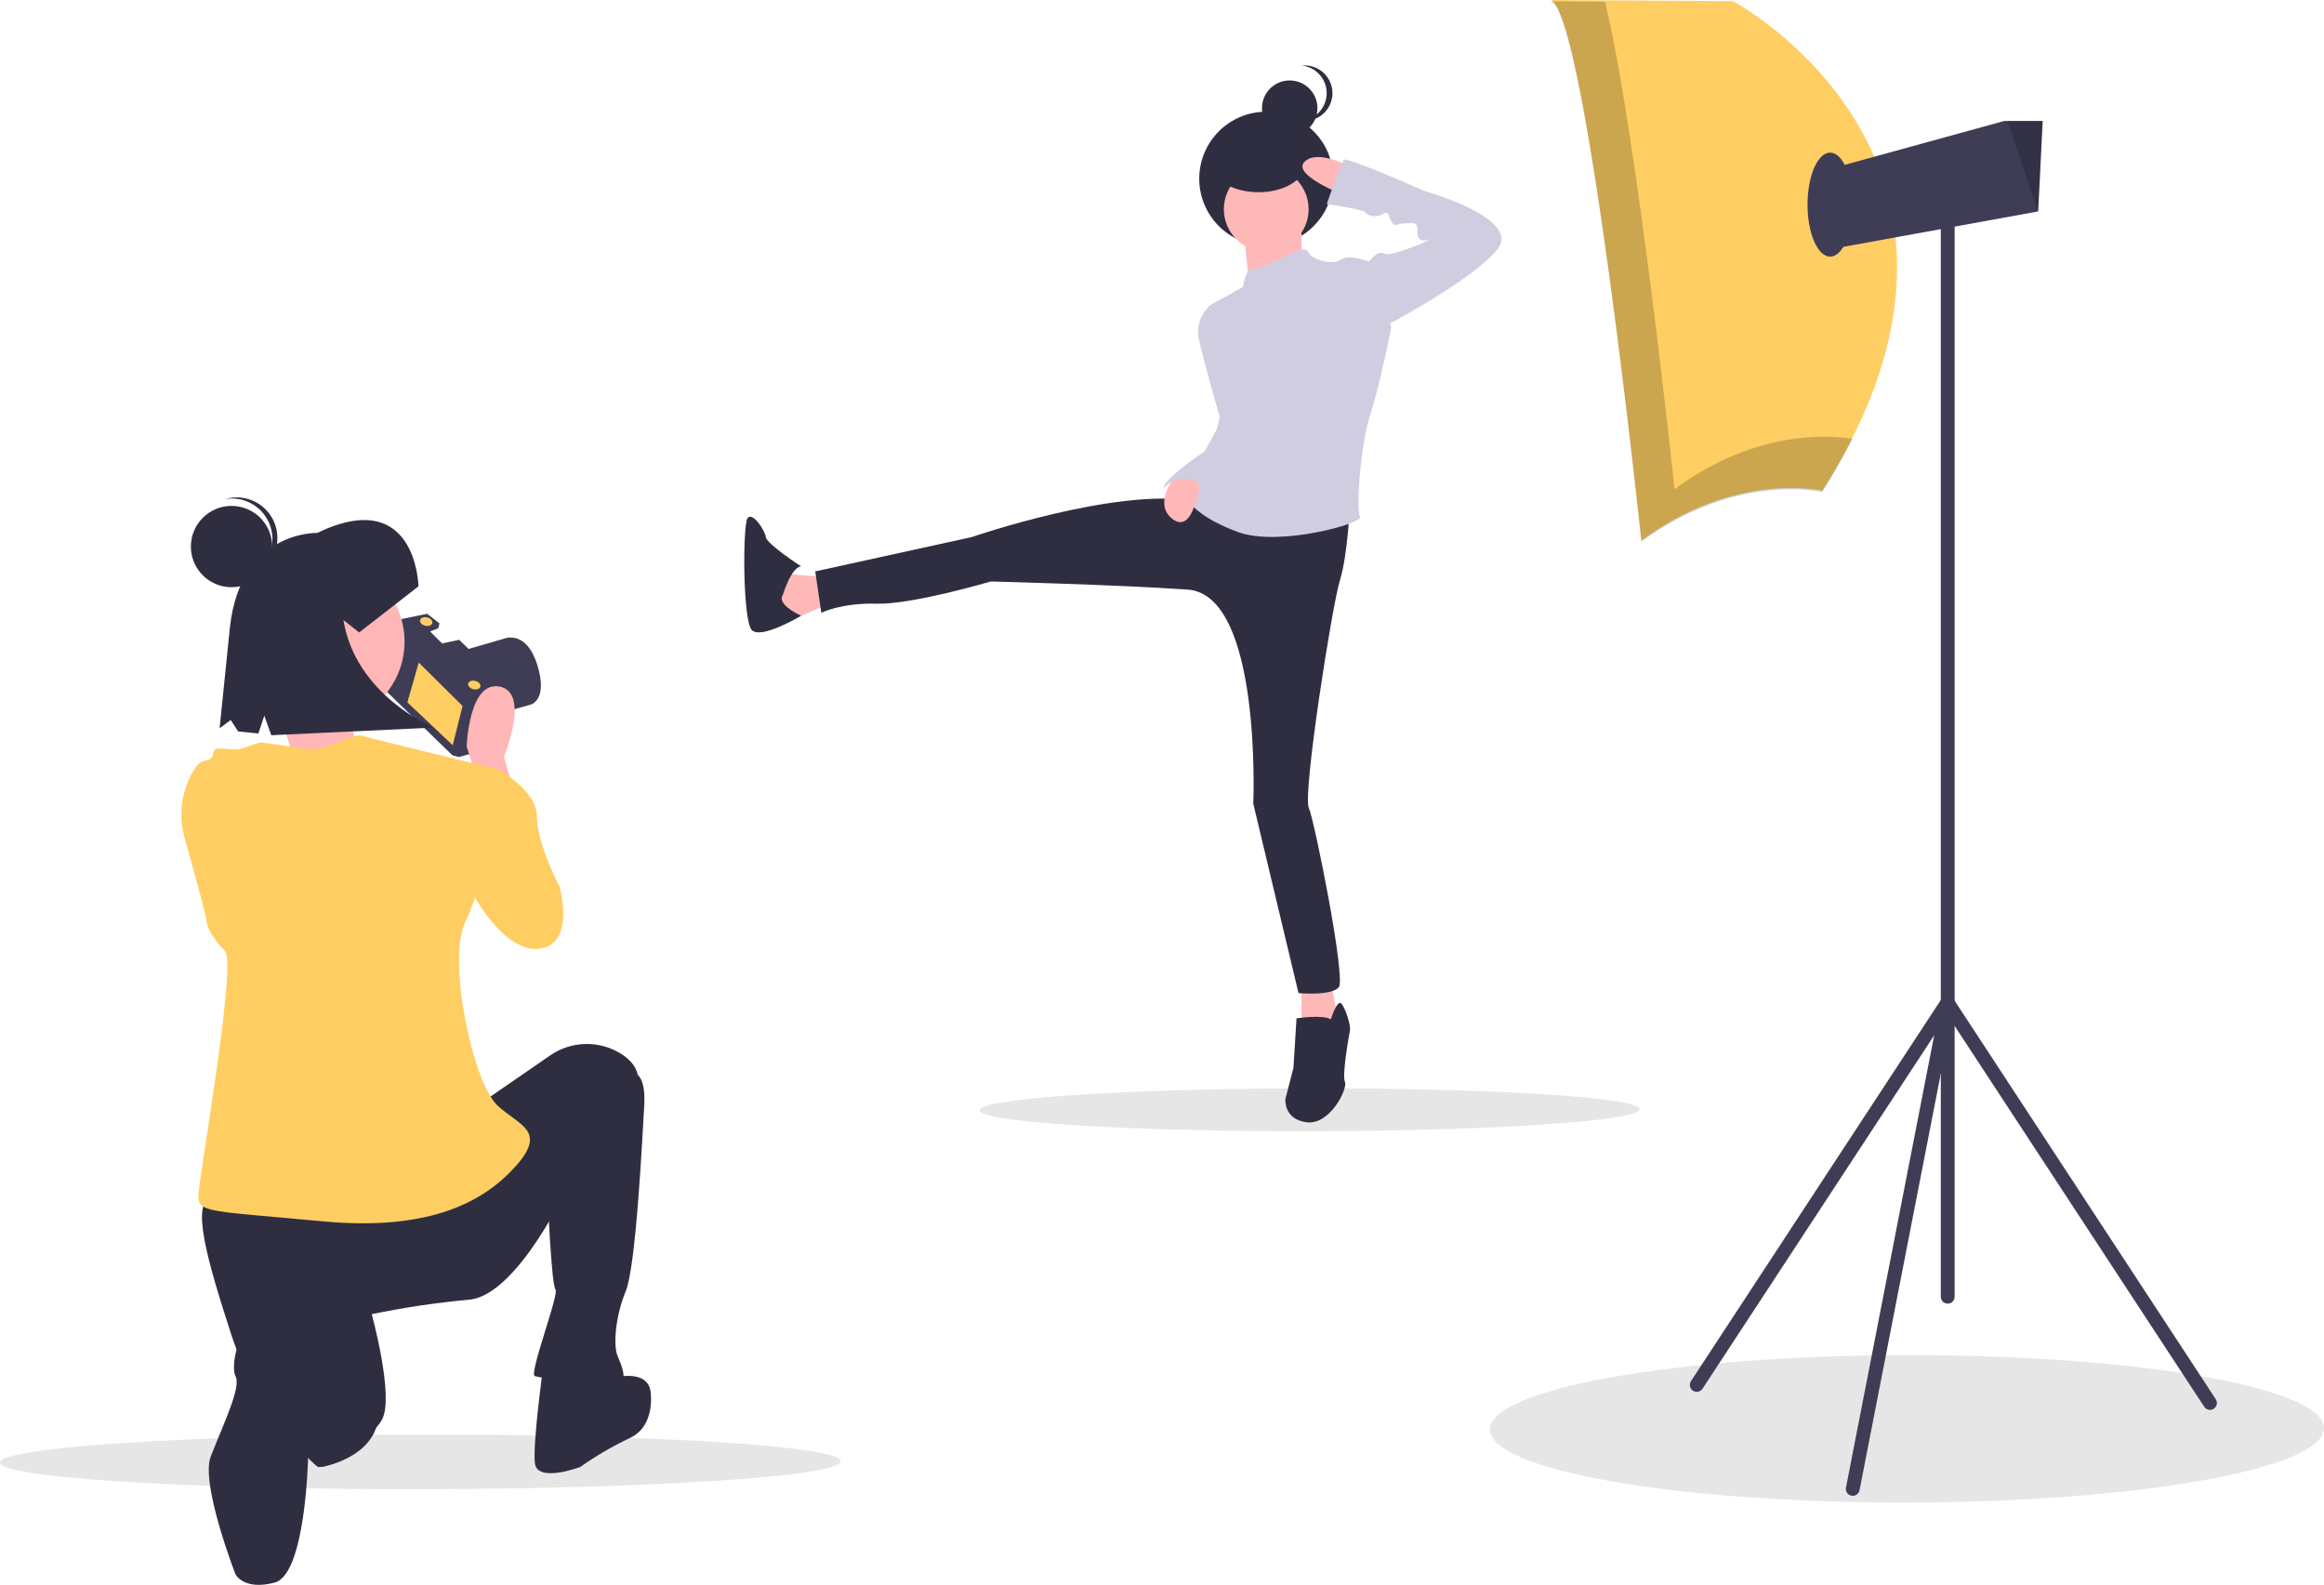
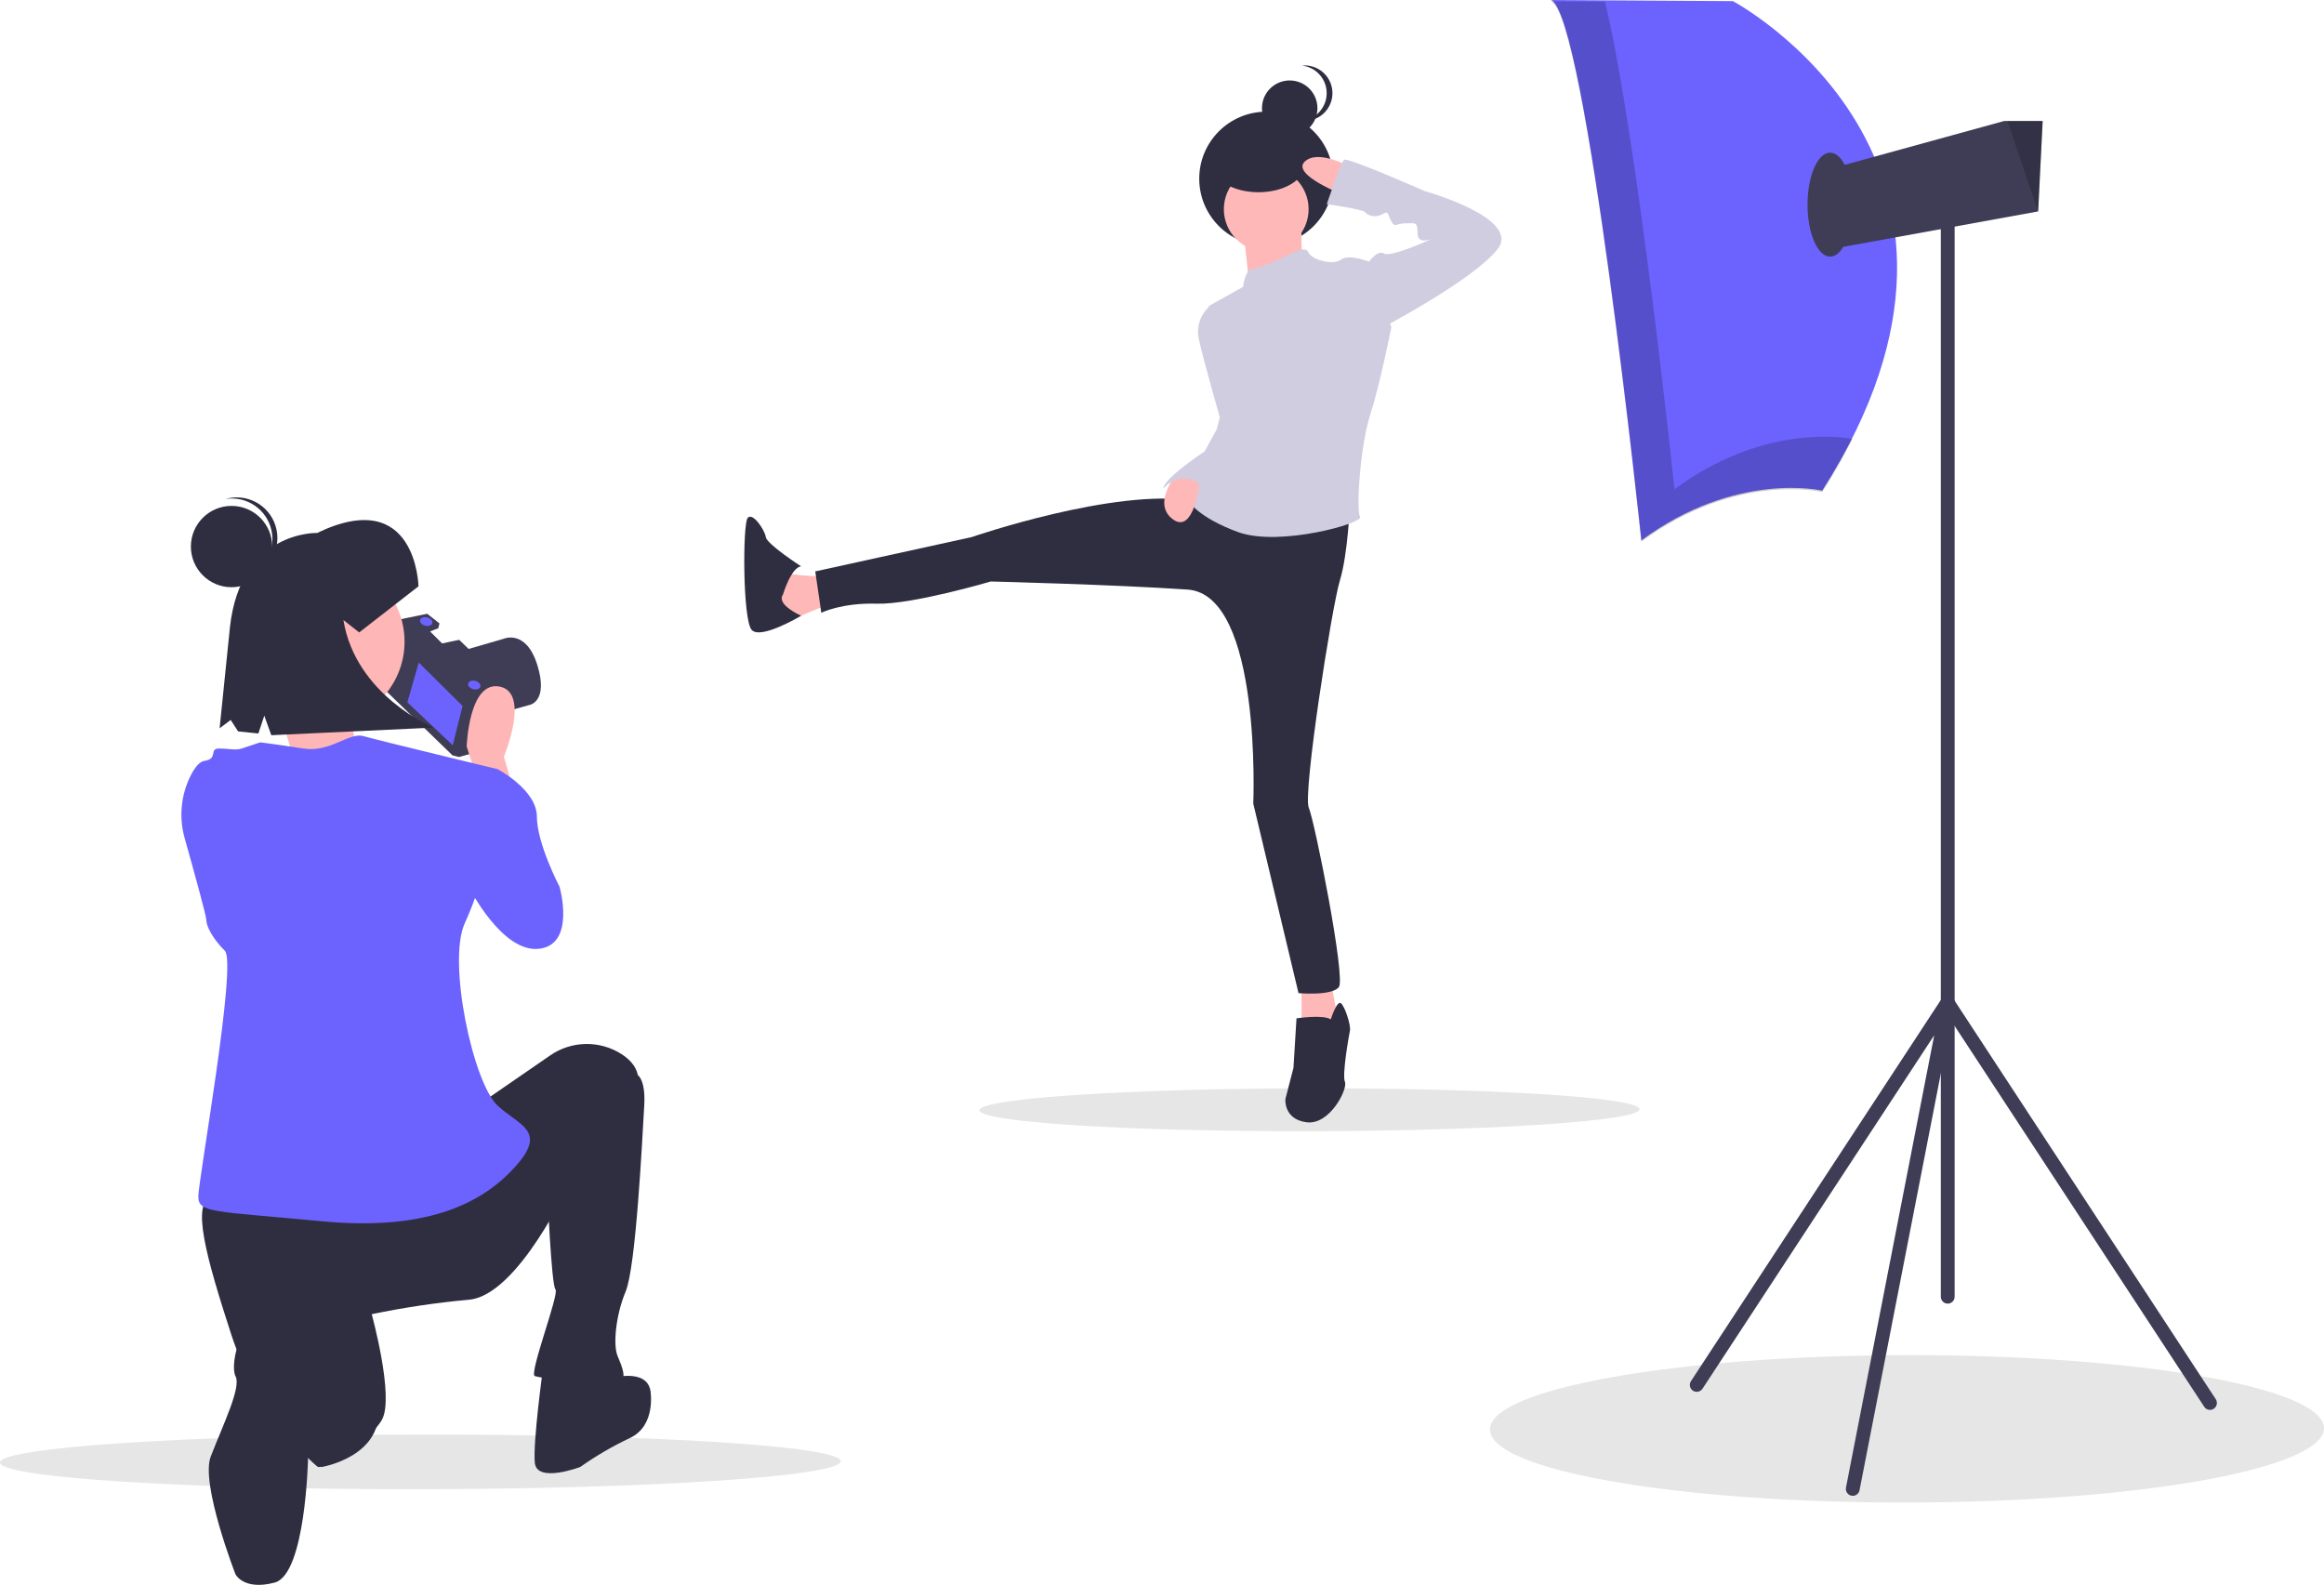
<svg xmlns="http://www.w3.org/2000/svg" data-name="Layer 1" width="994.405" height="678.133" viewBox="0 0 994.405 678.133">
  <ellipse cx="282.662" cy="736.435" rx="179.865" ry="11.69" transform="translate(-103.979 -110.4788) rotate(-0.09196)" fill="#e6e6e6" />
  <ellipse cx="663.127" cy="585.772" rx="141.228" ry="9.179" transform="translate(-103.7366 -109.8683) rotate(-0.09196)" fill="#e6e6e6" />
  <ellipse cx="918.756" cy="722.299" rx="178.447" ry="31.534" transform="translate(-103.9554 -109.4578) rotate(-0.09196)" fill="#e6e6e6" />
  <path d="M309.35,418.143l20.253-5.639s7.933-1.584,3.086-17.077-14.461-11.157-14.461-11.157l-17.966,5.22-7.093,2.191,9.98,14.002.837,9.332Z" transform="translate(-102.7973 -110.9334)" fill="#3f3d56" />
  <polygon points="167.418 266.274 161.064 291.656 193.622 323.209 196.421 323.911 203.888 321.813 210.243 296.433 203.806 289.664 210.385 287.94 196.345 274.31 189.019 275.848 183.142 270.013 187.108 268.428 187.483 266.935 182.678 263.153 167.418 266.274" fill="#3f3d56" />
-   <polygon points="197.922 302.074 193.716 318.87 174.312 300.526 179.171 283.496 197.922 302.074" fill="#ffce63" />
+   <polygon points="197.922 302.074 193.716 318.87 174.312 300.526 179.171 283.496 197.922 302.074" fill="#6C63FF" />
  <polygon points="167.418 266.274 166.527 269.833 198.902 301.328 201.701 302.029 208.936 300.071 209.334 300.063 210.243 296.433 203.806 289.664 210.385 287.94 196.345 274.31 189.019 275.848 183.142 270.013 187.108 268.428 187.483 266.935 182.678 263.153 167.418 266.274" fill="none" stroke="#3f3d56" stroke-miterlimit="10" />
-   <ellipse cx="285.171" cy="376.886" rx="1.828" ry="2.693" transform="translate(-252.4894 451.0471) rotate(-75.94348)" fill="#ffce63" />
-   <ellipse cx="305.739" cy="404.05" rx="1.828" ry="2.693" transform="translate(-263.2676 491.5655) rotate(-75.94348)" fill="#ffce63" />
+   <ellipse cx="285.171" cy="376.886" rx="1.828" ry="2.693" transform="translate(-252.4894 451.0471) rotate(-75.94348)" fill="#6C63FF" />
+   <ellipse cx="305.739" cy="404.05" rx="1.828" ry="2.693" transform="translate(-263.2676 491.5655) rotate(-75.94348)" fill="#6C63FF" />
  <path d="M322.806,449.761l-4.417-15.017s11.483-27.383-1.767-30.033-14.133,25.617-14.133,25.617l5.3,16.783Z" transform="translate(-102.7973 -110.9334)" fill="#ffb6b6" />
  <circle cx="138.008" cy="274.542" r="35.088" fill="#ffb6b6" />
  <path d="M252.157,410.243s2.064,25.8,7.224,27.864-46.134,16.512-46.134,16.512l15.48-17.544s-6.498-26.832-13.722-33.024Z" transform="translate(-102.7973 -110.9334)" fill="#ffb6b6" />
-   <path d="M301.606,441.811l14.133-1.767s16.783,8.833,16.783,20.317,9.717,30.033,9.717,30.033,7.067,24.733-8.833,26.5S303.373,490.395,303.373,490.395Z" transform="translate(-102.7973 -110.9334)" fill="#ffce63" />
+   <path d="M301.606,441.811l14.133-1.767s16.783,8.833,16.783,20.317,9.717,30.033,9.717,30.033,7.067,24.733-8.833,26.5S303.373,490.395,303.373,490.395Z" transform="translate(-102.7973 -110.9334)" fill="#6C63FF" />
  <path d="M309.556,582.261l28.492-19.628a27.607,27.607,0,0,1,30.888-.558c3.926,2.617,6.87,6.052,6.87,10.469,0,13.25-29.15,44.167-29.15,44.167S324.573,665.294,303.373,667.061a365.845,365.845,0,0,0-41.517,6.183s9.717,35.333,4.417,45.05-25.617,21.2-27.383,20.317-26.5-23.85-37.1-56.533-17.667-57.417-7.95-59.183S309.556,582.261,309.556,582.261Z" transform="translate(-102.7973 -110.9334)" fill="#2f2e41" />
  <path d="M373.156,569.894s6.183-.883,5.3,14.133-3.533,68.9-7.95,79.5-5.3,22.967-3.533,27.383,5.3,11.483-.883,12.367-31.8-2.65-34.45-3.533,10.6-35.333,8.833-37.1-3.533-43.283-3.533-43.283Z" transform="translate(-102.7973 -110.9334)" fill="#2f2e41" />
  <path d="M364.323,700.628s15.017-4.417,16.783,5.3c0,0,2.65,15.017-8.833,20.317a141.909,141.909,0,0,0-21.2,12.367s-18.55,7.067-19.433-1.767,3.533-40.633,3.533-40.633Z" transform="translate(-102.7973 -110.9334)" fill="#2f2e41" />
  <path d="M264.506,711.227l-28.267-22.967s5.3,28.267-1.767,33.567l-3.228,9.437,9.039,7.394S268.04,734.194,264.506,711.227Z" transform="translate(-102.7973 -110.9334)" fill="#2f2e41" />
  <path d="M224.756,672.361s18.55,5.3,15.9,23.85-6.048,38.703-6.048,38.703-1.019,49.63-14.269,53.163-16.783-3.533-16.783-3.533-15.062-38.782-10.6-50.35c5.4-14.001,13.182-29.723,10.6-34.45C201.016,695.093,205.323,669.711,224.756,672.361Z" transform="translate(-102.7973 -110.9334)" fill="#2f2e41" />
-   <path d="M214.156,428.561s7.067.883,18.55,2.65,19.433-7.067,25.617-5.3,57.417,14.133,57.417,14.133L311.308,474.019c-1.452,11.136-5.06,21.798-9.681,32.033-7.451,16.503,3.589,68.202,14.112,77.976,9.154,8.501,21.2,10.6,7.95,25.617S287.473,637.911,240.656,633.494s-53-3.533-53-10.6,16.661-99.816,11.361-105.116-7.95-10.6-7.95-13.25c0-1.771-5.526-21.699-9.19-34.718a37.107,37.107,0,0,1,2.765-27.528c1.658-3.103,3.555-5.486,5.542-5.77,6.183-.883,1.889-5.3,6.306-5.3s7.067.883,9.717,0Z" transform="translate(-102.7973 -110.9334)" fill="#ffce63" />
+   <path d="M214.156,428.561s7.067.883,18.55,2.65,19.433-7.067,25.617-5.3,57.417,14.133,57.417,14.133L311.308,474.019c-1.452,11.136-5.06,21.798-9.681,32.033-7.451,16.503,3.589,68.202,14.112,77.976,9.154,8.501,21.2,10.6,7.95,25.617S287.473,637.911,240.656,633.494s-53-3.533-53-10.6,16.661-99.816,11.361-105.116-7.95-10.6-7.95-13.25c0-1.771-5.526-21.699-9.19-34.718a37.107,37.107,0,0,1,2.765-27.528c1.658-3.103,3.555-5.486,5.542-5.77,6.183-.883,1.889-5.3,6.306-5.3s7.067.883,9.717,0Z" transform="translate(-102.7973 -110.9334)" fill="#6C63FF" />
  <path d="M281.86,361.807s-.799-43.36-43.36-22.835c0,0-32.726-1.154-37.306,40.243l-4.428,43.339,4.743-3.566,3.178,4.901,8.668.886,2.531-7.624,2.999,8.364,69.447-3.256s-33.324-13.614-38.594-46.033l6.748,5.31Z" transform="translate(-102.7973 -110.9334)" fill="#2f2e41" />
  <circle cx="99.073" cy="233.859" r="17.395" fill="#2f2e41" />
  <path d="M218.983,337.968a17.382,17.382,0,0,0-19.57-13.552c.349-.097.693-.204,1.052-.281a17.395,17.395,0,1,1,7.267,34.023c-.359.077-.717.12-1.075.173A17.382,17.382,0,0,0,218.983,337.968Z" transform="translate(-102.7973 -110.9334)" fill="#2f2e41" />
  <circle cx="541.812" cy="76.467" r="28.674" fill="#2f2e41" />
  <path d="M659.706,206.489s-.432,17.699,1.295,18.131-23.743,7.339-23.743,7.339l-2.59-24.175Z" transform="translate(-102.7973 -110.9334)" fill="#ffb8b8" />
  <path d="M458.538,357.581s-18.994,0-19.426-2.158-4.317,17.699-4.317,17.699l7.77,2.59s14.678-6.475,15.973-6.475S458.538,357.581,458.538,357.581Z" transform="translate(-102.7973 -110.9334)" fill="#ffb8b8" />
  <path d="M437.817,365.352s3.454-11.656,7.77-12.087c0,0-14.678-9.497-15.109-12.519s-5.612-10.792-7.77-8.202-2.158,43.601,1.727,47.918,21.153-6.068,21.153-6.068S434.795,369.669,437.817,365.352Z" transform="translate(-102.7973 -110.9334)" fill="#2f2e41" />
  <polygon points="569.428 419.757 572.881 438.319 556.909 440.909 556.909 419.757 569.428 419.757" fill="#ffb8b8" />
  <path d="M672.225,547.094s2.59-8.202,4.317-6.907,4.317,9.497,3.885,11.656-3.454,18.994-2.158,22.016-6.475,18.563-16.404,17.268-9.066-9.929-9.066-9.929l3.454-13.382,1.295-21.153S668.772,544.936,672.225,547.094Z" transform="translate(-102.7973 -110.9334)" fill="#2f2e41" />
  <circle cx="551.843" cy="46.288" r="11.865" fill="#2f2e41" />
  <path d="M670.46,150.795a11.866,11.866,0,0,0-10.629-11.801,11.986,11.986,0,0,1,1.236-.064,11.865,11.865,0,0,1,0,23.73,12.008,12.008,0,0,1-1.236-.064A11.866,11.866,0,0,0,670.46,150.795Z" transform="translate(-102.7973 -110.9334)" fill="#2f2e41" />
  <circle cx="541.8" cy="89.512" r="18.131" fill="#ffb8b8" />
  <path d="M680.427,326.5s-.863,21.585-4.317,32.809-15.904,91.158-13.314,97.202,15.904,72.884,12.883,76.77-17.268,2.59-17.268,2.59l-19.358-81.087s3.817-89.432-28.128-91.59-84.18-3.454-84.18-3.454-33.672,9.929-48.781,9.497-23.743,3.885-23.743,3.885L451.631,355.423l66.912-14.678s61.3-21.153,94.972-15.541S680.427,326.5,680.427,326.5Z" transform="translate(-102.7973 -110.9334)" fill="#2f2e41" />
  <path d="M656.253,219.008s5.18-3.022,6.475,0,10.361,5.612,13.814,3.022,12.087.863,12.087.863l9.497,28.06s-4.749,24.175-9.066,37.557-6.044,41.011-4.317,43.601-34.535,12.951-52.235,6.475-21.585-13.814-21.585-13.814,19.426-27.628,12.951-40.579-1.295-27.628-1.295-27.628l-2.59-14.678,14.678-8.202s.863-7.77,4.317-7.77S656.253,219.008,656.253,219.008Z" transform="translate(-102.7973 -110.9334)" fill="#d0cde1" />
  <path d="M626.466,242.32h-6.475a14.492,14.492,0,0,0-4.317,13.382c1.727,8.202,9.514,35.395,9.514,35.395l6.458-16.832Z" transform="translate(-102.7973 -110.9334)" fill="#d0cde1" />
  <path d="M607.871,311.647s-12.919,13.989-3.422,21.328,11.837-16.836,11.837-16.836Z" transform="translate(-102.7973 -110.9334)" fill="#ffb8b8" />
  <path d="M626.466,282.467l-3.022,12.087-5.18,9.497s-17.699,11.656-17.699,15.973c0,0,7.77-9.929,17.699,0l8.85-21.369Z" transform="translate(-102.7973 -110.9334)" fill="#d0cde1" />
  <ellipse cx="538.477" cy="70.387" rx="19.775" ry="11.865" fill="#2f2e41" />
  <path d="M680.427,182.315s-13.814-7.77-19.426-2.158,16.836,14.246,16.836,14.246Z" transform="translate(-102.7973 -110.9334)" fill="#ffb8b8" />
  <path d="M685.608,225.052l3.022-2.158s3.454-5.18,6.475-3.454,20.721-6.475,20.721-6.475-6.475,3.022-6.475-2.158-.863-4.317-5.18-4.317-4.317,2.158-6.044-.863-.863-4.749-3.885-3.022-6.475.432-7.339-.863-16.404-3.454-16.404-3.454,6.044-17.699,7.339-18.994,34.535,13.383,34.535,13.383,41.874,11.656,31.082,25.038-49.645,33.672-49.645,33.672Z" transform="translate(-102.7973 -110.9334)" fill="#d0cde1" />
-   <path d="M766.407,110.933l77.881.484s128.189,68.206,38.215,209.455c0,0-36.764-8.707-77.397,21.284C805.106,342.157,781.403,116.254,766.407,110.933Z" transform="translate(-102.7973 -110.9334)" fill="#ffce63" />
+   <path d="M766.407,110.933l77.881.484s128.189,68.206,38.215,209.455c0,0-36.764-8.707-77.397,21.284C805.106,342.157,781.403,116.254,766.407,110.933Z" transform="translate(-102.7973 -110.9334)" fill="#6C63FF" />
  <path d="M789.574,111.64c13.953,58.283,29.726,208.605,29.726,208.605,36.303-26.795,69.493-22.703,76.16-21.526a257.991,257.991,0,0,1-12.958,22.716s-36.764-8.707-77.397,21.284c0,0-23.703-225.902-38.698-231.223Z" transform="translate(-102.7973 -110.9334)" opacity="0.2" style="isolation:isolate" />
  <polygon points="780.189 73.043 786.961 105.937 872.069 90.467 872.097 90.457 874.032 51.759 857.586 51.759 780.189 73.043" fill="#3f3d56" />
  <polygon points="858.959 51.759 872.069 90.467 872.097 90.457 874.032 51.759 858.959 51.759" opacity="0.2" style="isolation:isolate" />
  <ellipse cx="783.091" cy="87.555" rx="9.675" ry="22.252" fill="#3f3d56" />
  <path d="M936.197,668.729a2.957,2.957,0,0,1-2.957-2.957V198.489a2.957,2.957,0,1,1,5.914,0V665.772a2.957,2.957,0,0,1-2.957,2.957Z" transform="translate(-102.7973 -110.9334)" fill="#3f3d56" />
  <path d="M895.567,750.964a2.956,2.956,0,0,1-2.906-3.523l37.748-193.52L831.282,705.125a2.957,2.957,0,1,1-4.946-3.244h0L933.723,538.079a2.958,2.958,0,0,1,5.376,2.188L898.466,748.573A2.959,2.959,0,0,1,895.567,750.964Z" transform="translate(-102.7973 -110.9334)" fill="#3f3d56" />
  <path d="M1048.424,714.2a2.953,2.953,0,0,1-2.475-1.337L933.723,541.623a2.957,2.957,0,1,1,4.946-3.241h0l112.226,171.24a2.957,2.957,0,0,1-2.471,4.578Z" transform="translate(-102.7973 -110.9334)" fill="#3f3d56" />
</svg>
